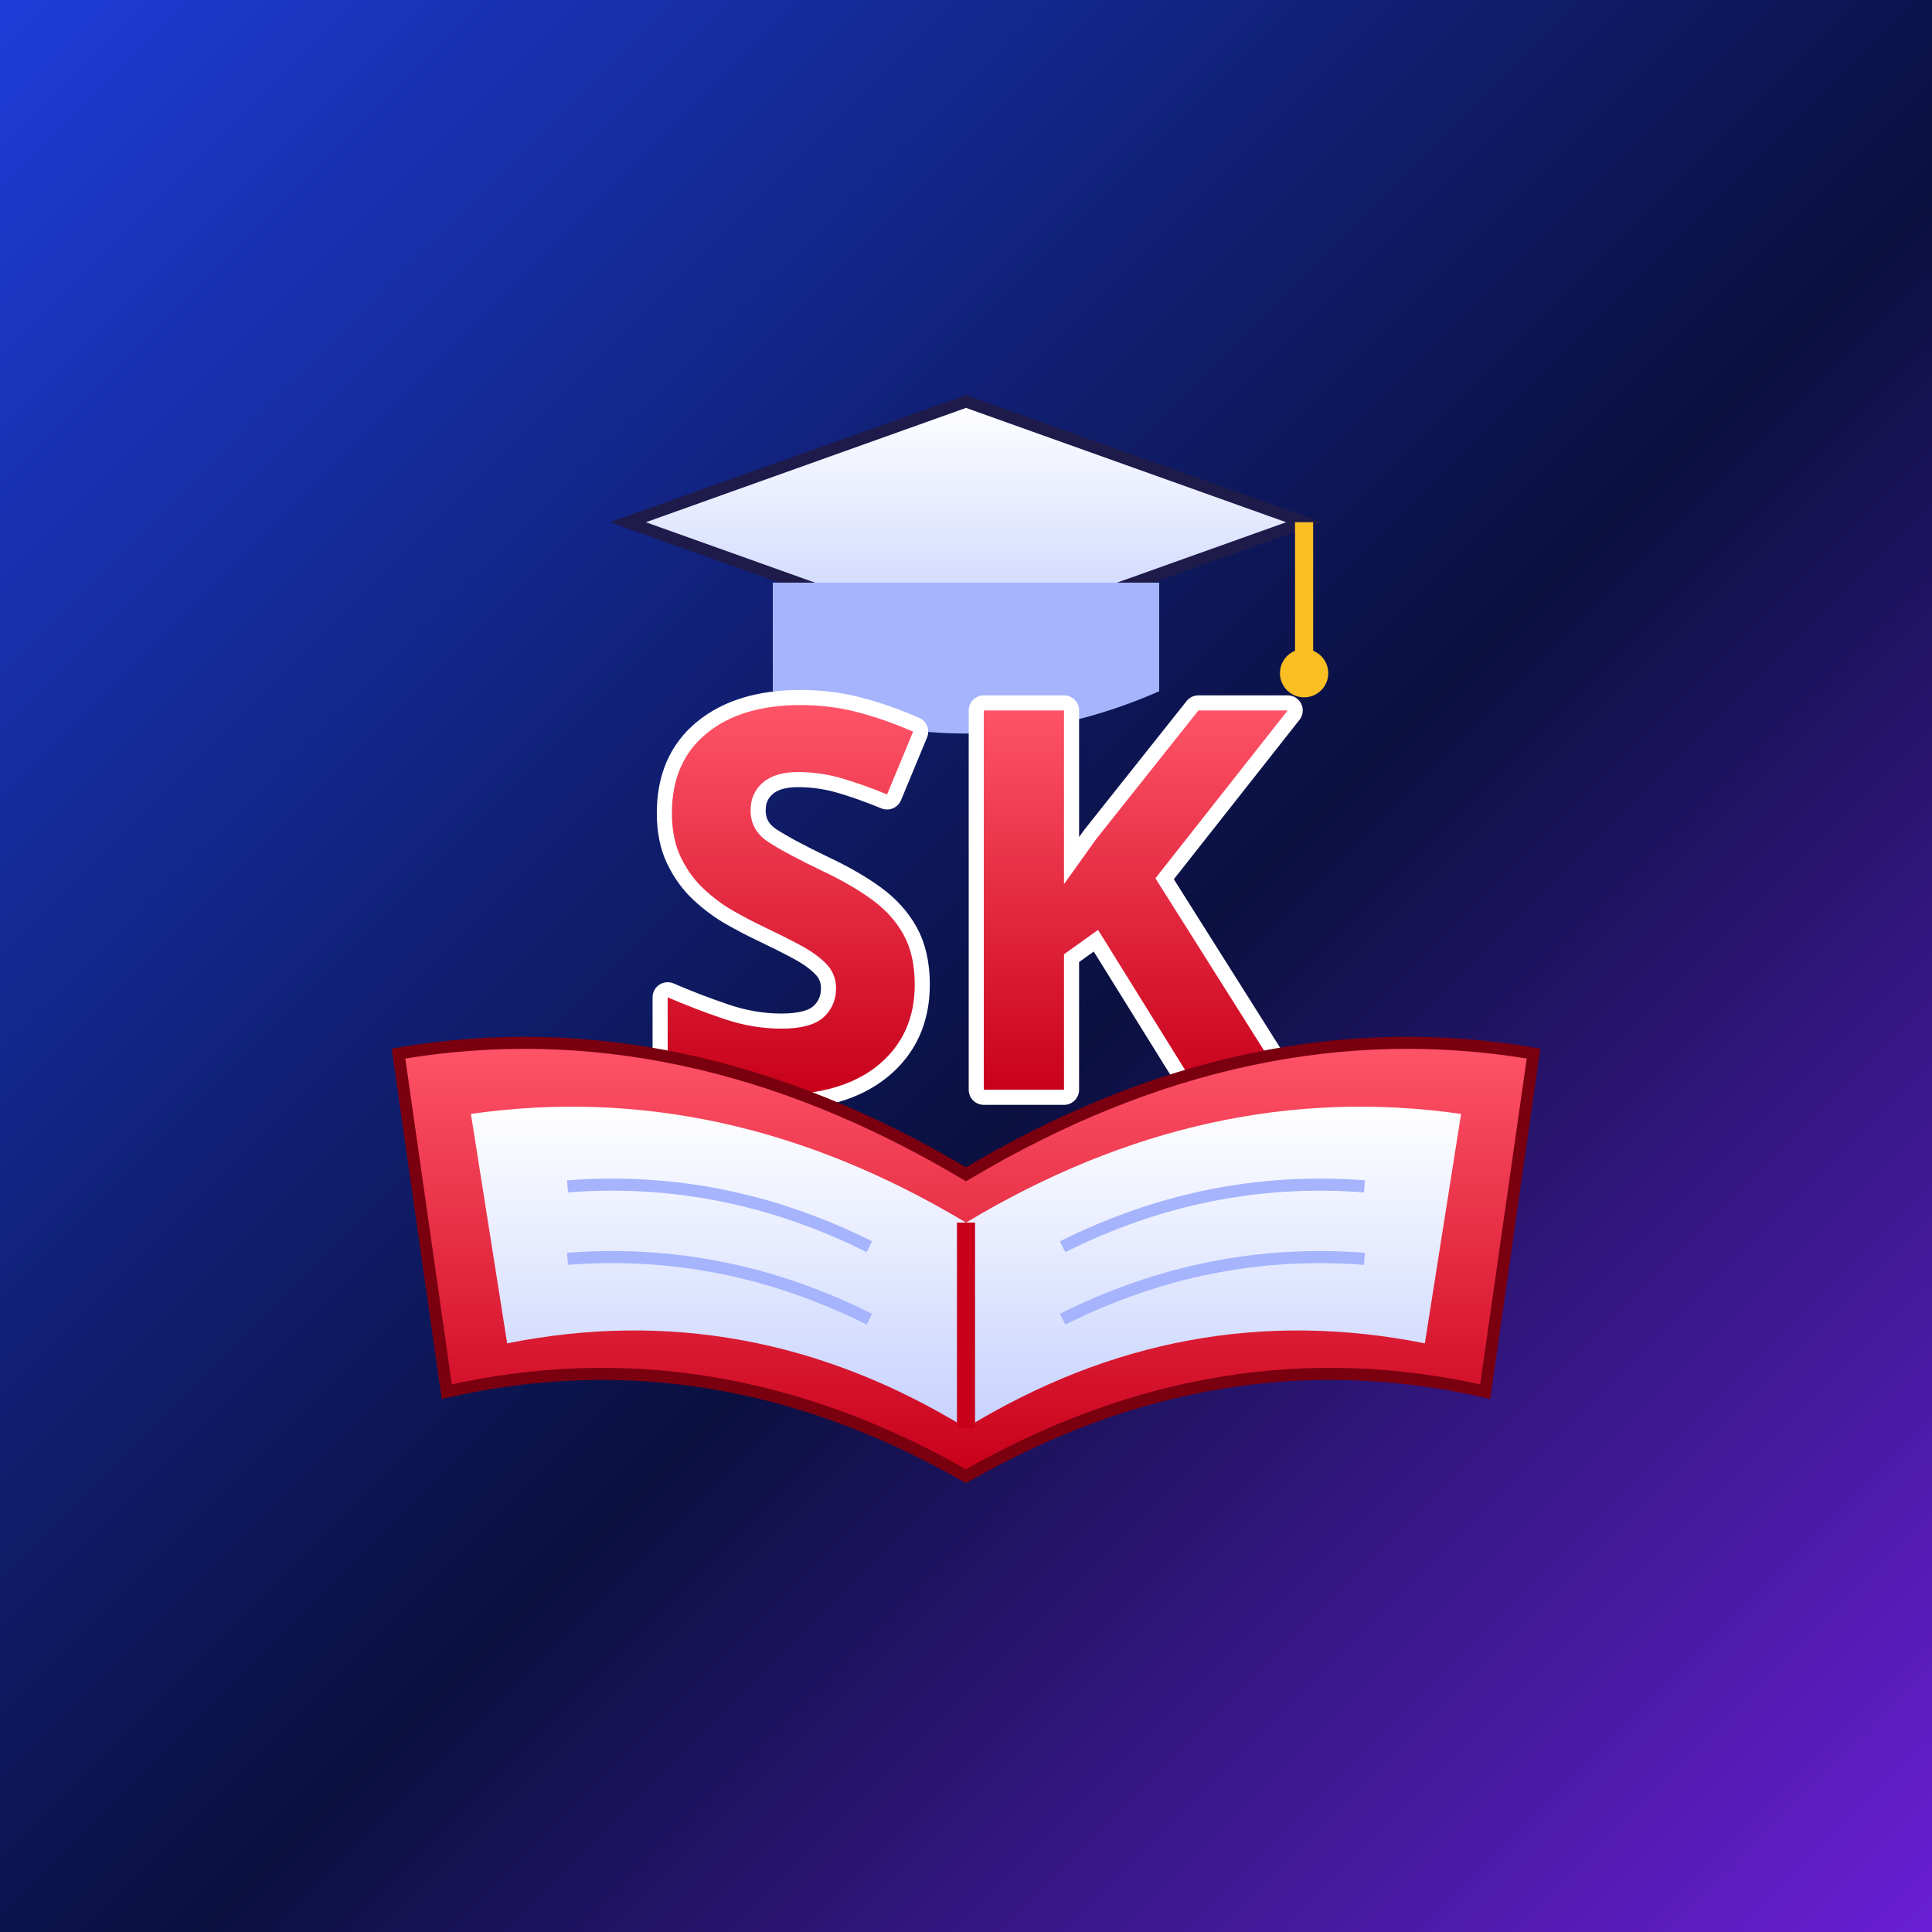
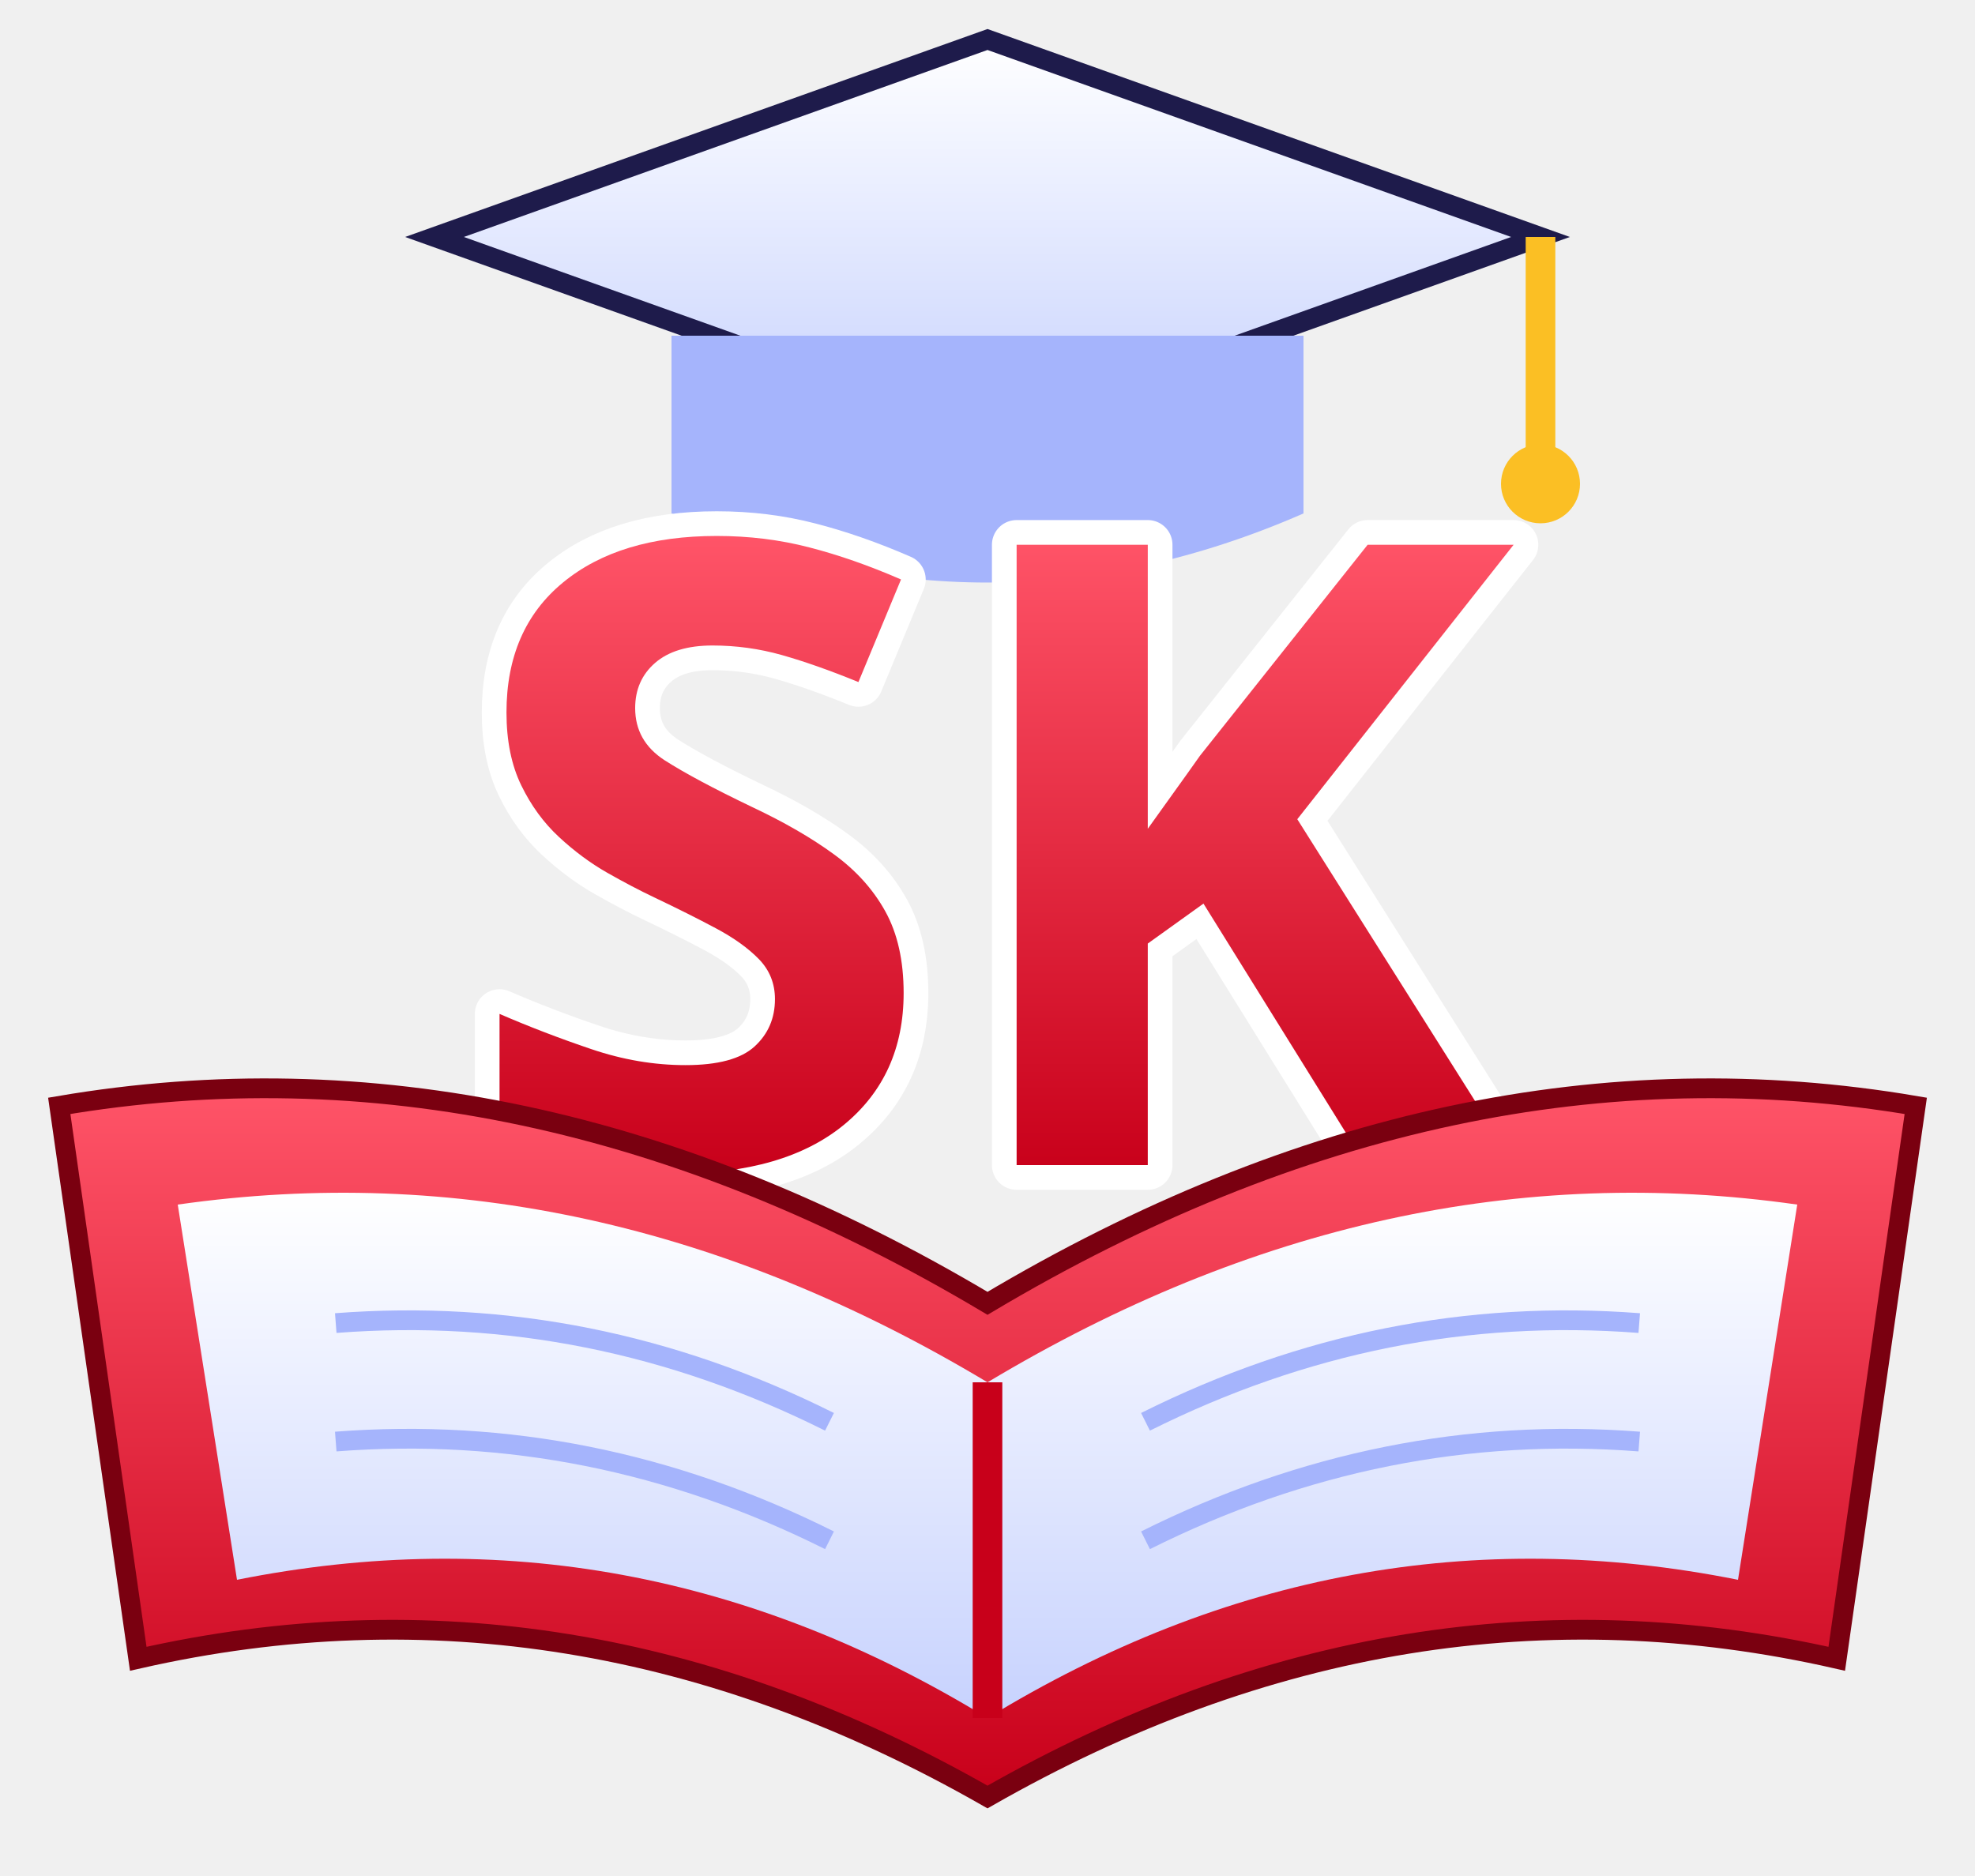
- <svg xmlns="http://www.w3.org/2000/svg" viewBox="0 0 512 512" width="512" height="512">
+ <svg xmlns="http://www.w3.org/2000/svg" viewBox="0 0 200 190">
  <defs>
-     <linearGradient id="bg" x1="0" y1="0" x2="1" y2="1">
-       <stop offset="0" stop-color="#1d3dd8" />
-       <stop offset="0.55" stop-color="#0a1040" />
-       <stop offset="1" stop-color="#6a1fd6" />
+     <linearGradient id="gr" x1="0" y1="0" x2="0" y2="1">
+       <stop offset="0" stop-color="#ff5468" />
+       <stop offset="1" stop-color="#c8001a" />
+     </linearGradient>
+     <linearGradient id="gb" x1="0" y1="0" x2="0" y2="1">
+       <stop offset="0" stop-color="#fff" />
+       <stop offset="1" stop-color="#c7d2fe" />
    </linearGradient>
  </defs>
-   <rect width="512" height="512" fill="url(#bg)" />
-   <g transform="translate(96 100) scale(1.6)">
-     <defs>
-       <linearGradient id="gr" x1="0" y1="0" x2="0" y2="1">
-         <stop offset="0" stop-color="#ff5468" />
-         <stop offset="1" stop-color="#c8001a" />
-       </linearGradient>
-       <linearGradient id="gb" x1="0" y1="0" x2="0" y2="1">
-         <stop offset="0" stop-color="#fff" />
-         <stop offset="1" stop-color="#c7d2fe" />
-       </linearGradient>
-     </defs>
-     <polygon points="100,4 156,24 100,44 44,24" fill="url(#gb)" stroke="#1e1b4b" stroke-width="2" />
-     <path d="M68 34v18q32 14 64 0V34" fill="#a5b4fc" />
-     <path d="M156 24v22" stroke="#fbbf24" stroke-width="3" />
-     <circle cx="156" cy="49" r="4" fill="#fbbf24" />
-     <text x="100" y="118" text-anchor="middle" font-family="Arial Black,Impact,sans-serif" font-weight="900" font-size="88" fill="url(#gr)" stroke="#fff" stroke-width="5" paint-order="stroke" stroke-linejoin="round">SK</text>
-     <path d="M6 112q47-8 94 20q47-28 94-20l-8 56q-44-10-86 14q-42-24-86-14z" fill="url(#gr)" stroke="#7a0010" stroke-width="2" />
-     <path d="M18 122q42-6 82 18q40-24 82-18l-6 38q-40-8-76 14q-36-22-76-14z" fill="url(#gb)" />
-     <path d="M100 140v34" stroke="#c8001a" stroke-width="3" />
-     <path d="M34 134q26-2 50 10M34 146q26-2 50 10M166 134q-26-2-50 10M166 146q-26-2-50 10" stroke="#a5b4fc" stroke-width="2" fill="none" />
-   </g>
+   <polygon points="100,4 156,24 100,44 44,24" fill="url(#gb)" stroke="#1e1b4b" stroke-width="2" />
+   <path d="M68 34v18q32 14 64 0V34" fill="#a5b4fc" />
+   <path d="M156 24v22" stroke="#fbbf24" stroke-width="3" />
+   <circle cx="156" cy="49" r="4" fill="#fbbf24" />
+   <text x="100" y="118" text-anchor="middle" font-family="Arial Black,Impact,sans-serif" font-weight="900" font-size="88" fill="url(#gr)" stroke="#fff" stroke-width="5" paint-order="stroke" stroke-linejoin="round">SK</text>
+   <path d="M6 112q47-8 94 20q47-28 94-20l-8 56q-44-10-86 14q-42-24-86-14z" fill="url(#gr)" stroke="#7a0010" stroke-width="2" />
+   <path d="M18 122q42-6 82 18q40-24 82-18l-6 38q-40-8-76 14q-36-22-76-14z" fill="url(#gb)" />
+   <path d="M100 140v34" stroke="#c8001a" stroke-width="3" />
+   <path d="M34 134q26-2 50 10M34 146q26-2 50 10M166 134q-26-2-50 10M166 146q-26-2-50 10" stroke="#a5b4fc" stroke-width="2" fill="none" />
</svg>
